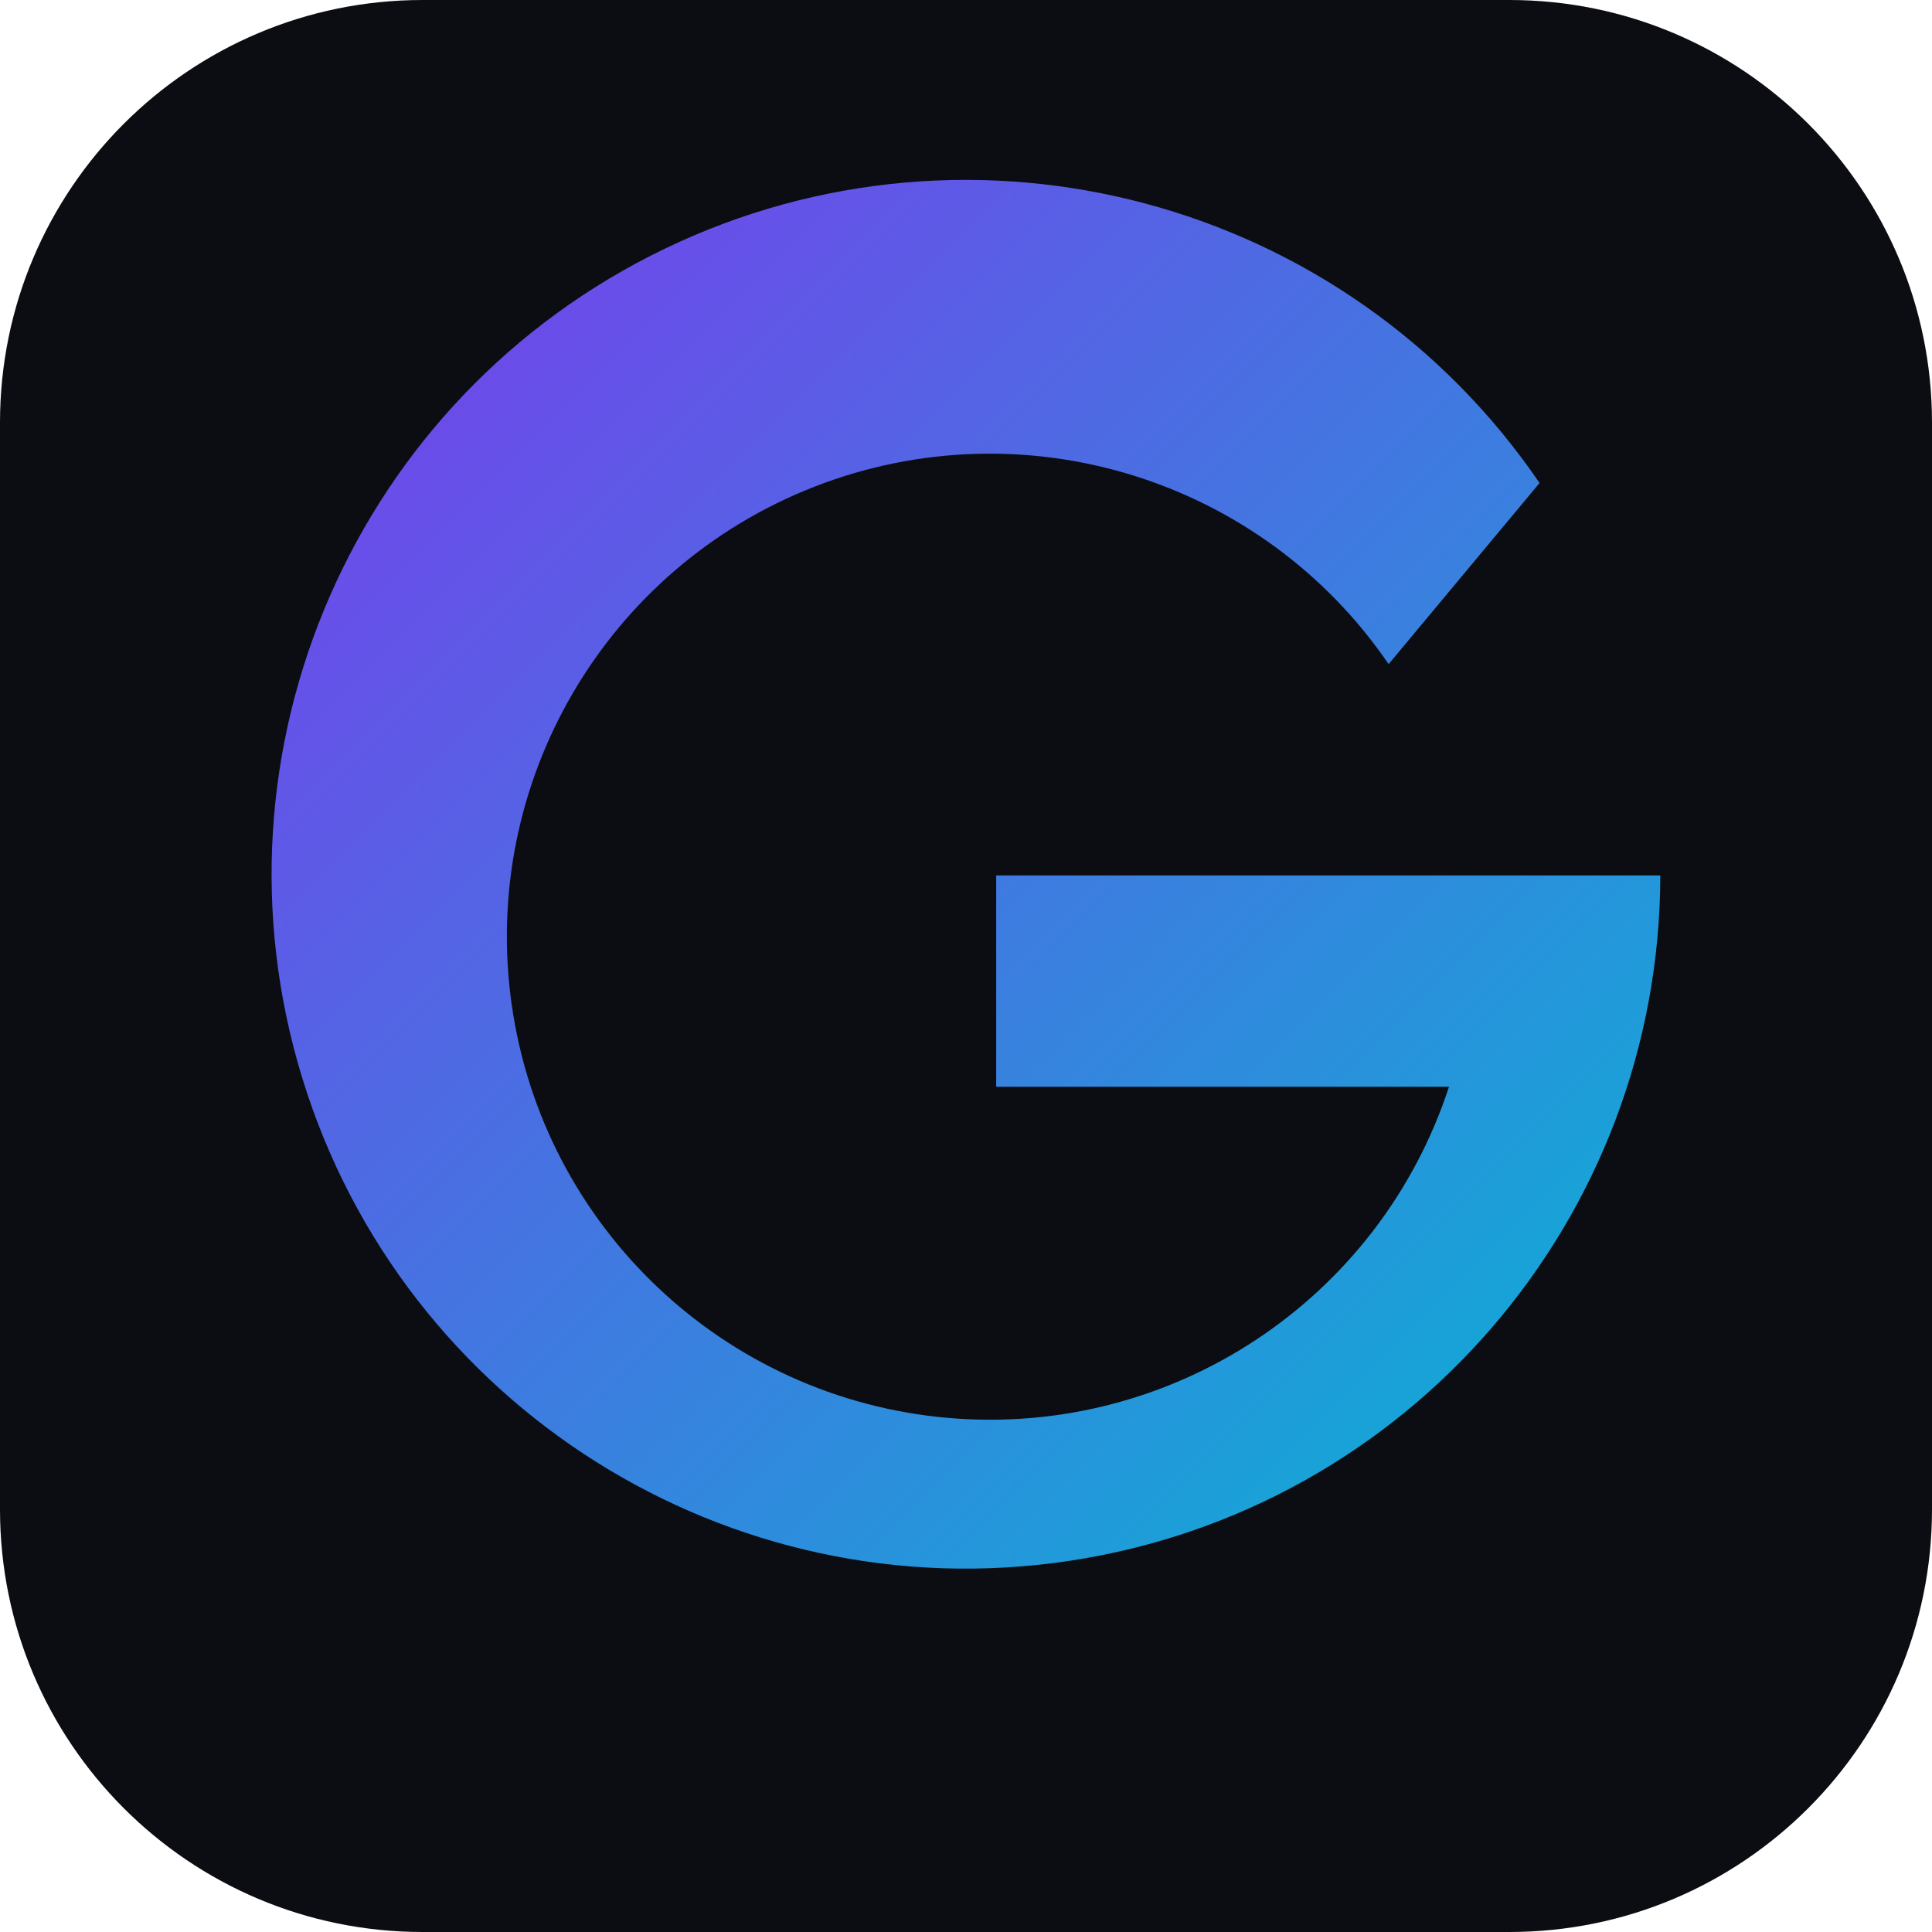
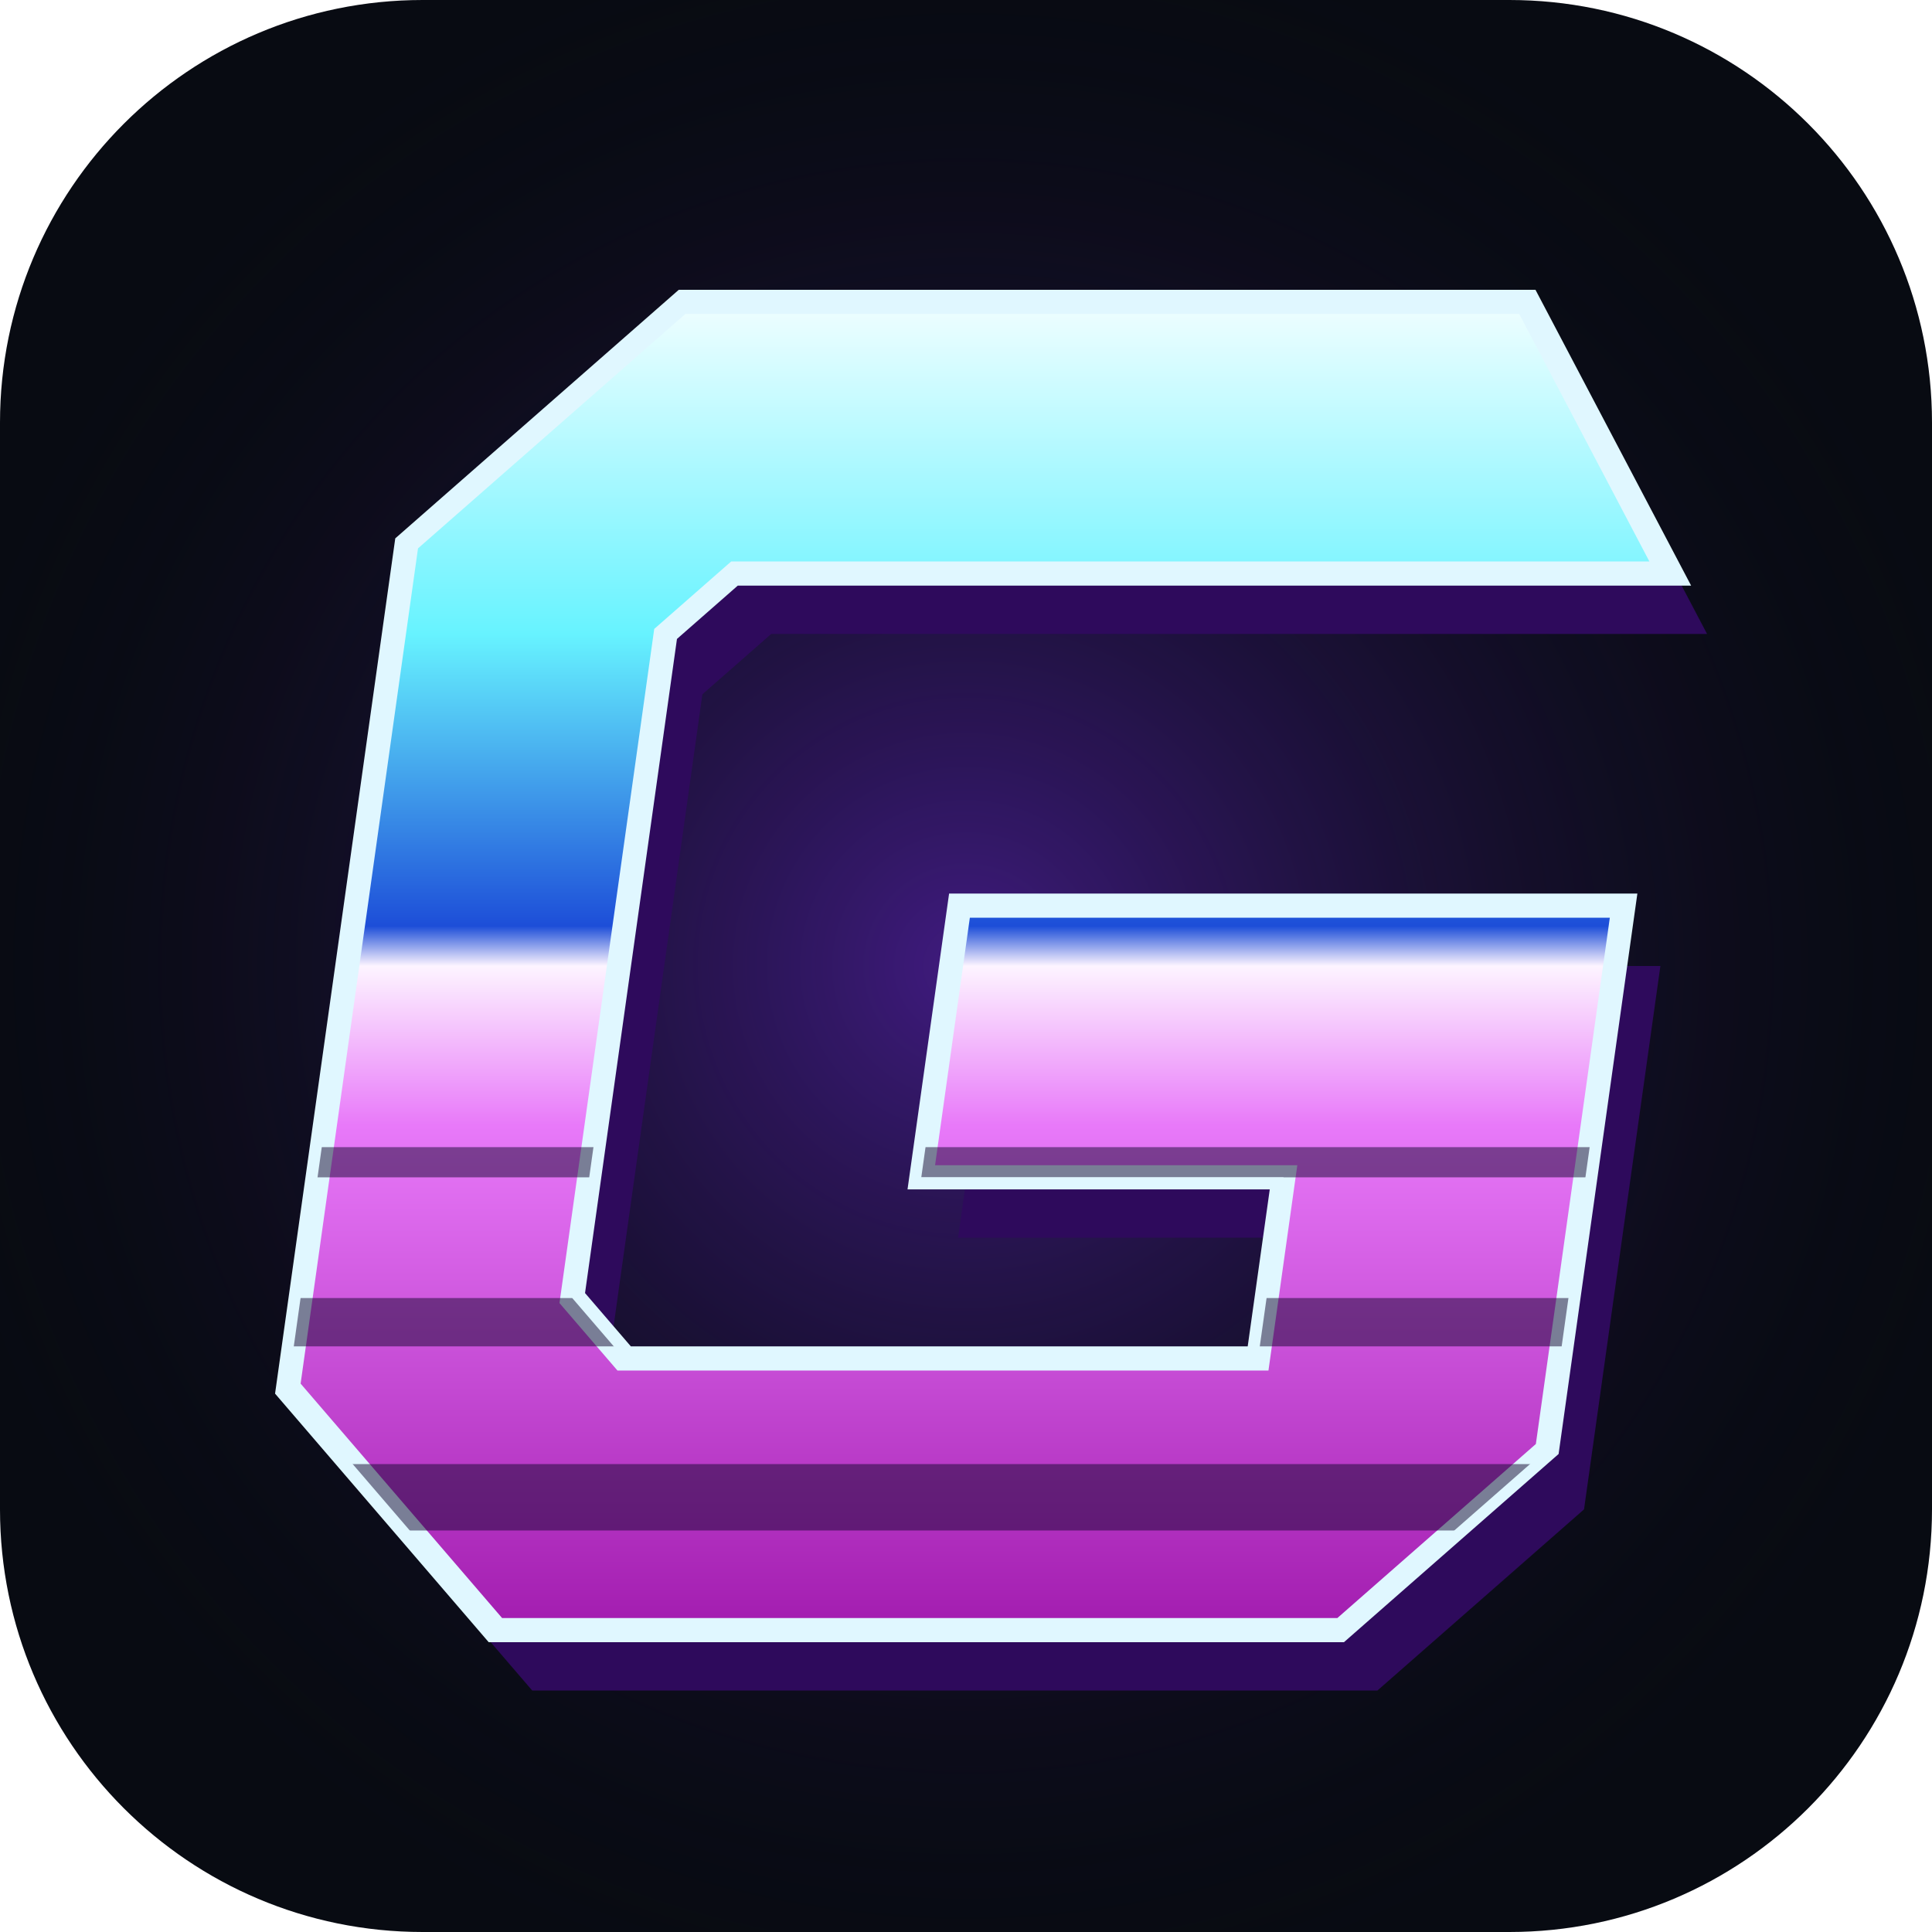
<svg xmlns="http://www.w3.org/2000/svg" viewBox="0 0 64 64">
  <defs>
-     <linearGradient id="g" x1="0" y1="0" x2="1" y2="1">
-       <stop offset="0" stop-color="#7C3AED" />
-       <stop offset="1" stop-color="#06B6D4" />
+     <linearGradient id="chrome" x1="0" y1="10" x2="0" y2="54" gradientUnits="userSpaceOnUse">
+       <stop offset="0" stop-color="#f0feff" />
+       <stop offset="0.25" stop-color="#67f3ff" />
+       <stop offset="0.47" stop-color="#1d4ed8" />
+       <stop offset="0.5" stop-color="#fdf4ff" />
+       <stop offset="0.62" stop-color="#e879f9" />
+       <stop offset="1" stop-color="#a21caf" />
    </linearGradient>
+     <radialGradient id="halo" cx="50%" cy="50%" r="55%">
+       <stop offset="0" stop-color="#6d28d9" stop-opacity="0.55" />
+       <stop offset="1" stop-color="#080b12" stop-opacity="0" />
+     </radialGradient>
+     <clipPath id="g-shape">
+       <path d="M47 10H19l-8 8v28l8 8h28l6-6V30H31v9h12v6H22l-2-2V21l2-2h31z" />
+     </clipPath>
  </defs>
-   <rect width="64" height="64" rx="14" fill="#0B0D12" />
-   <path d="M46 22a16 16 0 1 0 2 14H33v-7h22a23 23 0 1 1-4-13z" fill="url(#g)" />
+   <rect width="64" height="64" rx="14" fill="#080b12" />
+   <rect width="64" height="64" rx="14" fill="url(#halo)" />
+   <g transform="skewX(-8) translate(5 0)">
+     <path d="M47 10H19l-8 8v28l8 8h28l6-6V30H31v9h12v6H22l-2-2V21l2-2h31z" fill="#2e0a5c" transform="translate(1.5 2)" />
+     <path d="M47 10H19l-8 8v28l8 8h28l6-6V30H31v9h12v6H22l-2-2V21l2-2h31z" fill="url(#chrome)" stroke="#e0f7ff" stroke-width="0.8" />
+     <g fill="#12062e" opacity="0.5" clip-path="url(#g-shape)">
+       <rect x="8" y="38" width="48" height="1" />
+       <rect x="8" y="43" width="48" height="1.6" />
+       <rect x="8" y="48.5" width="48" height="2.2" />
+     </g>
+   </g>
</svg>
